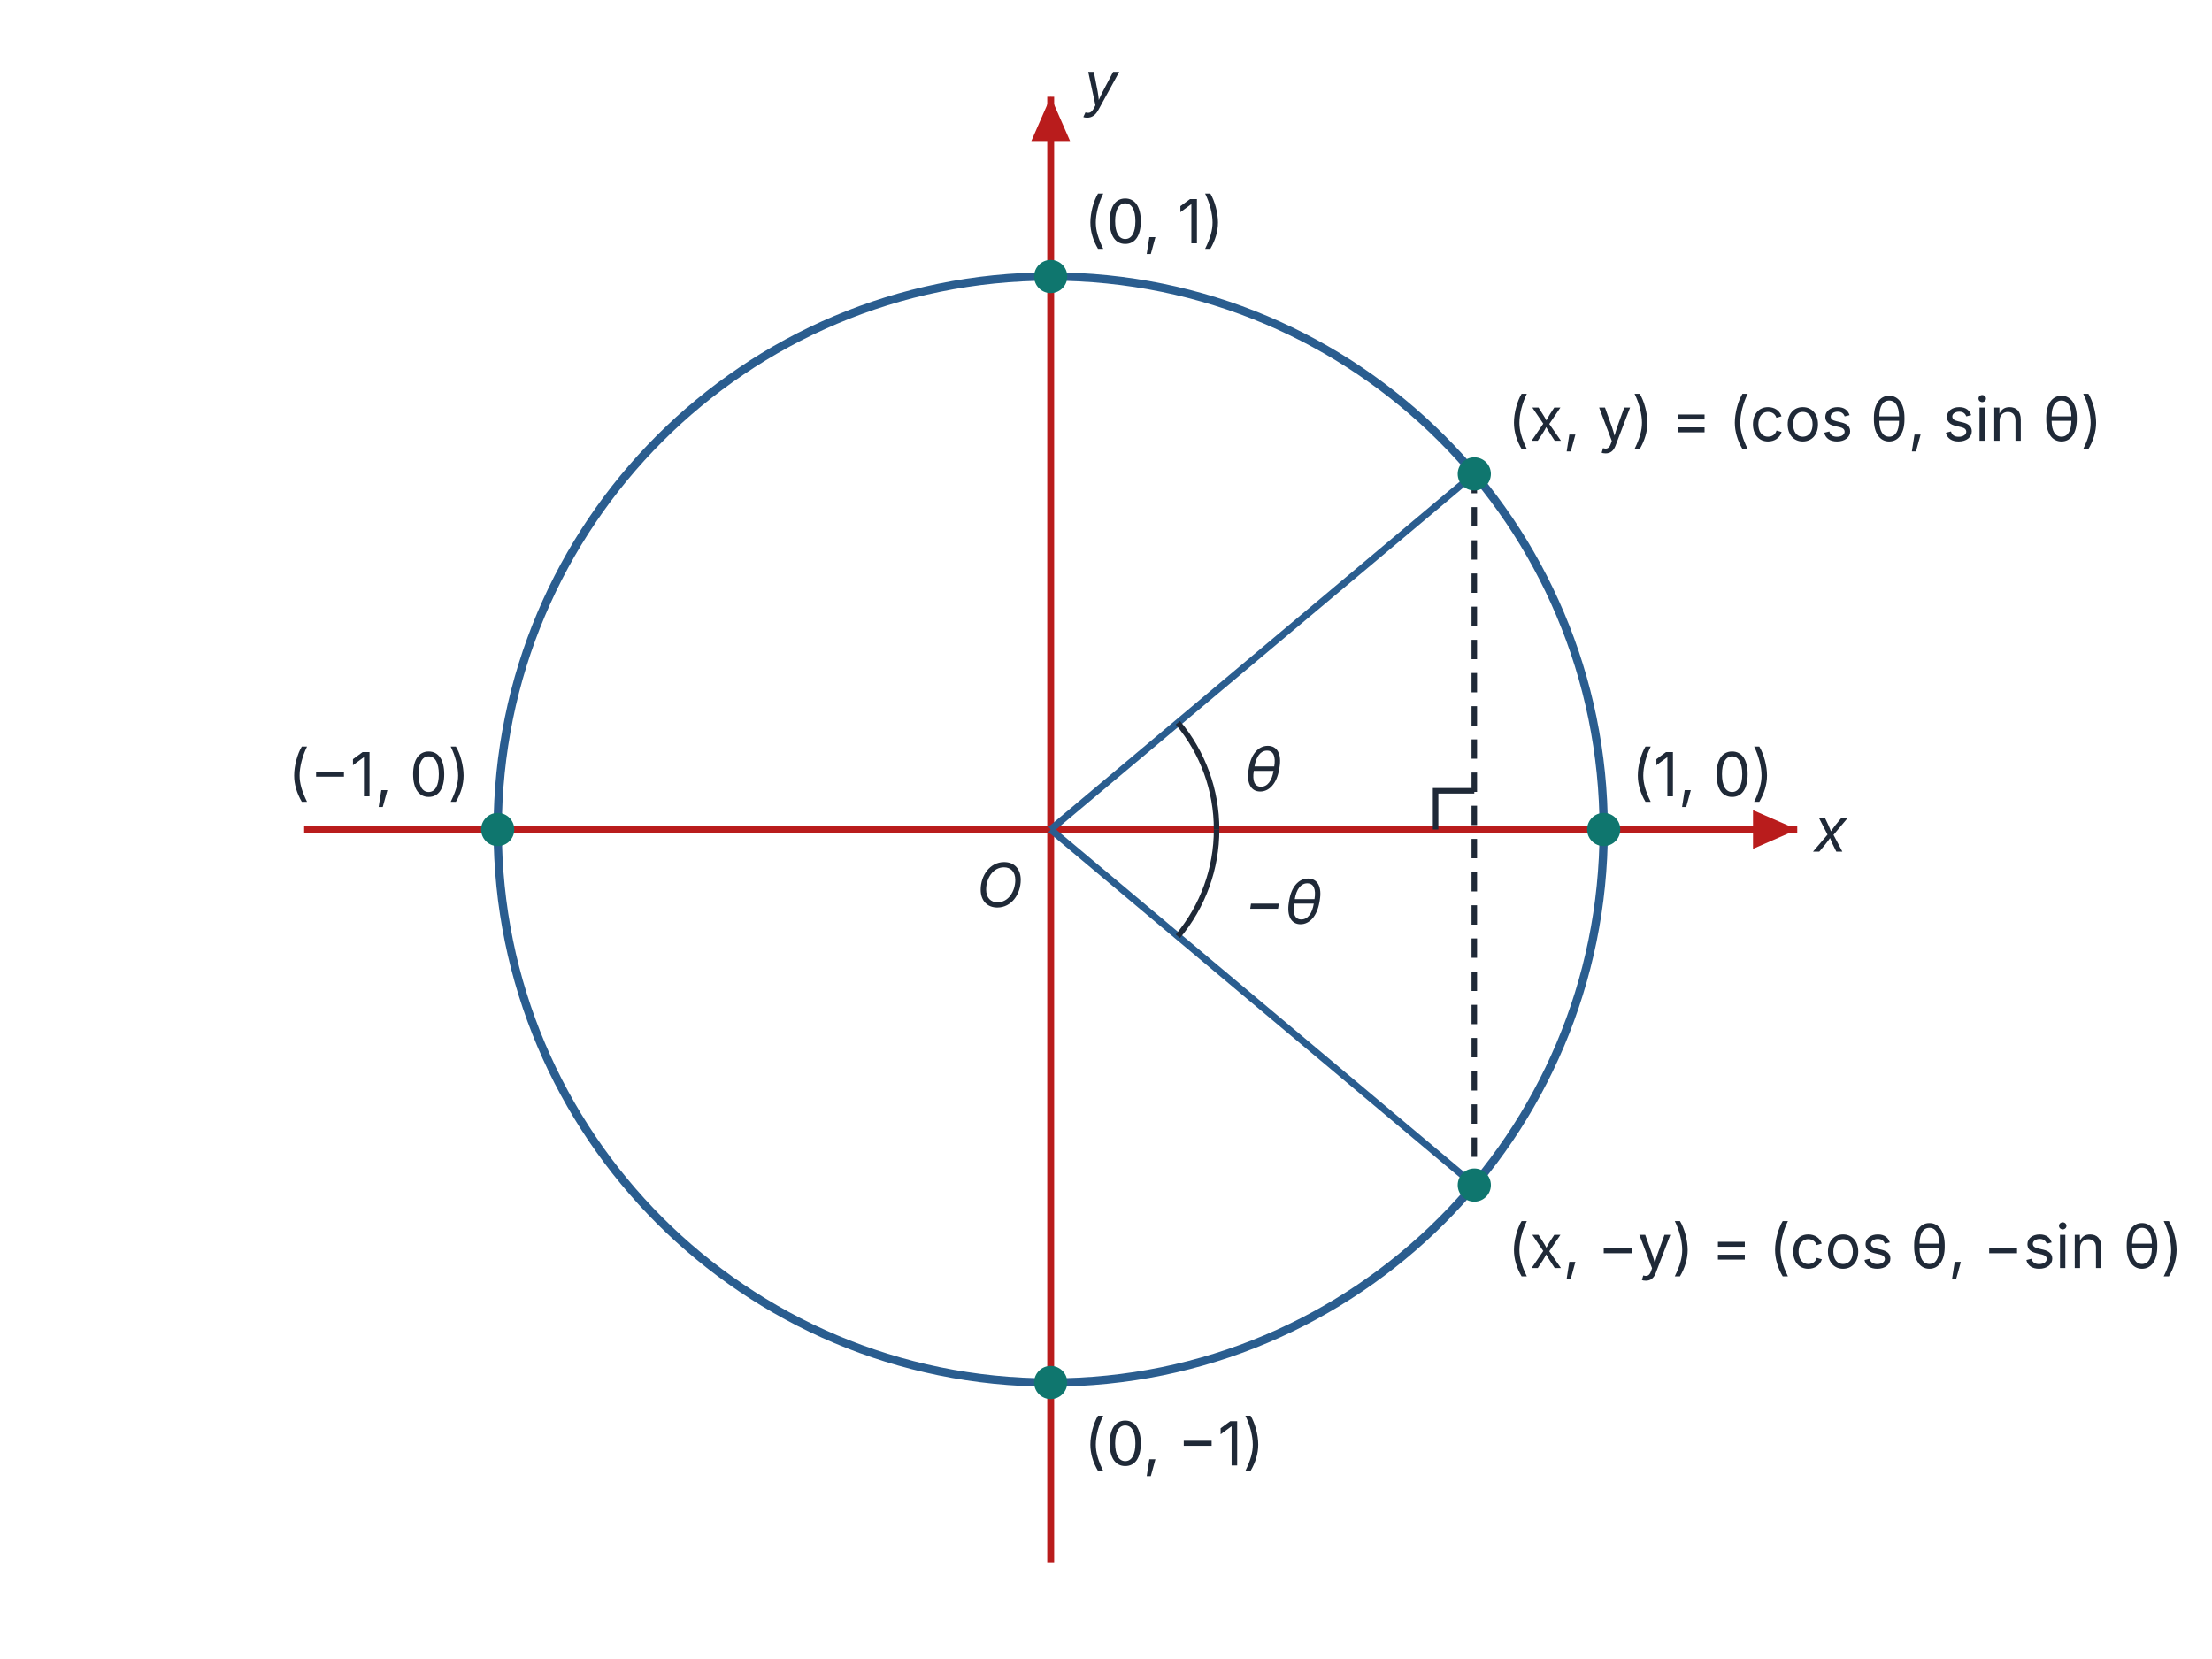
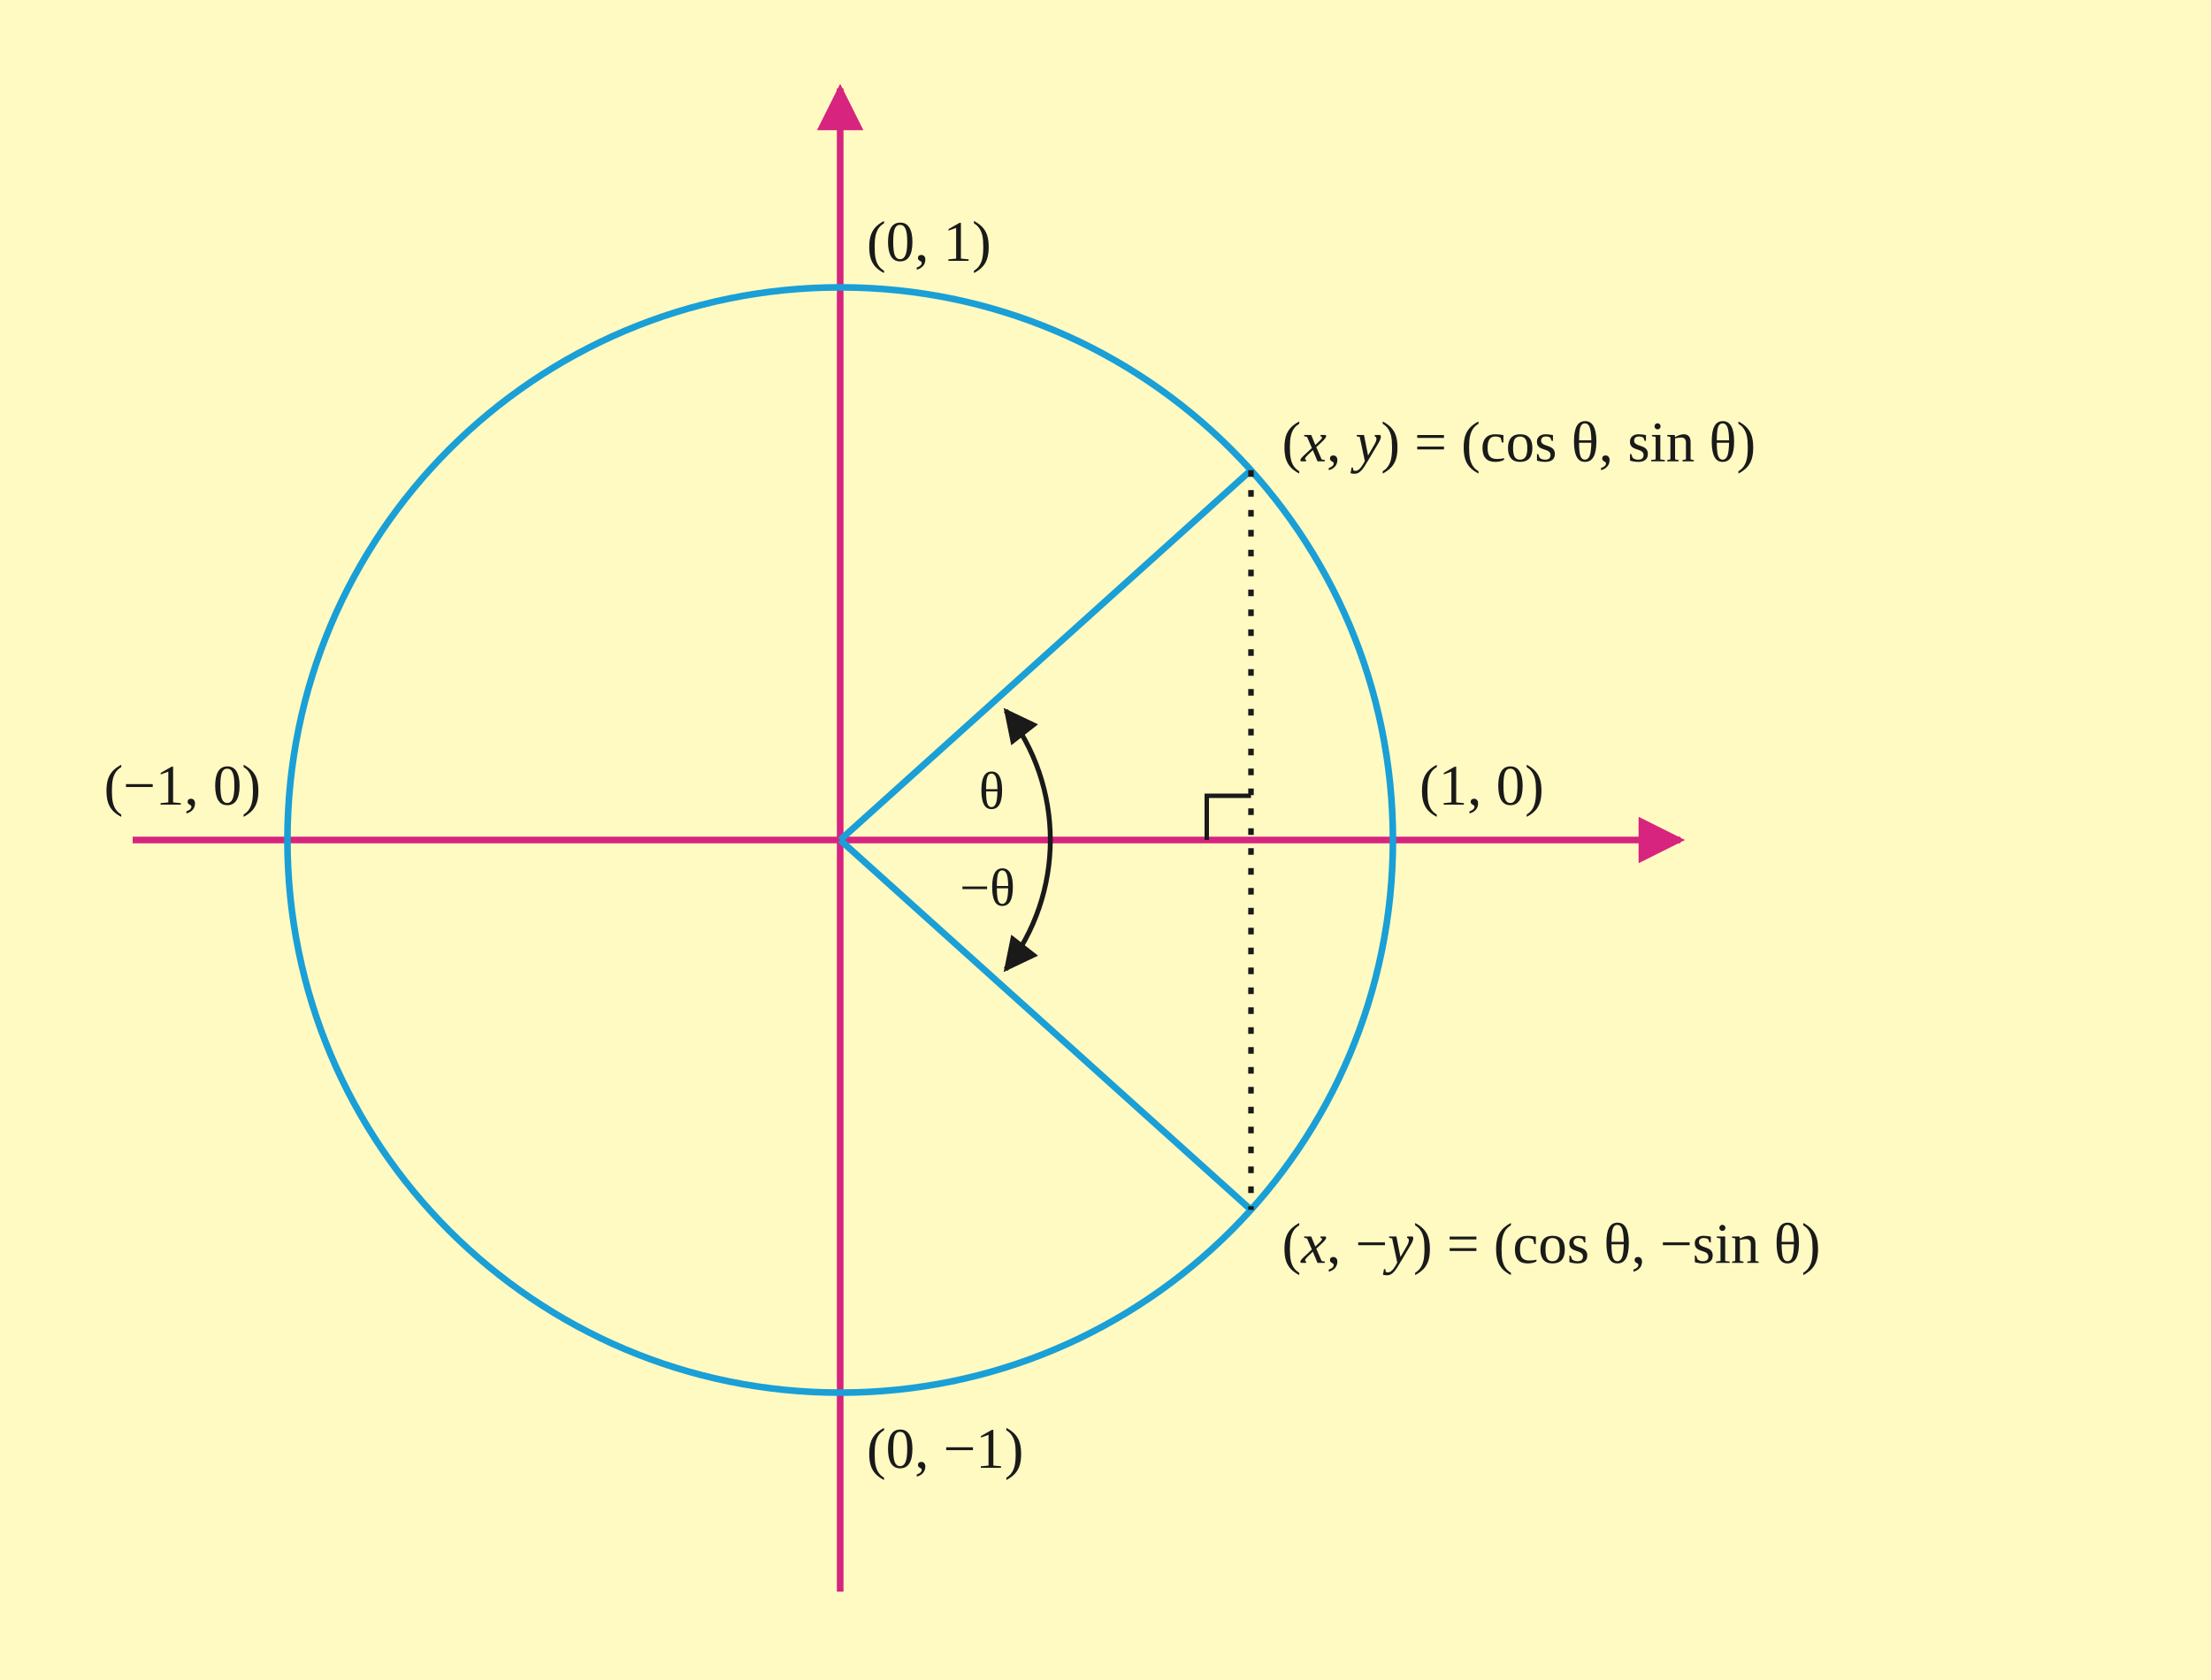
- <svg xmlns="http://www.w3.org/2000/svg" viewBox="0 0 800 600" width="800" height="600" font-family="Inter, Arial, sans-serif">
-   <rect x="0" y="0" width="800" height="600" fill="#ffffff" />
-   <line x1="110.0" y1="300.0" x2="650.0" y2="300.0" stroke="#b91c1c" stroke-width="2.5" />
-   <polygon points="650.0,300.0 634.0,293.0 634.0,307.0" fill="#b91c1c" />
-   <line x1="380.0" y1="565.0" x2="380.0" y2="35.0" stroke="#b91c1c" stroke-width="2.5" />
-   <polygon points="380.0,35.0 373.0,51.0 387.0,51.0" fill="#b91c1c" />
-   <text x="656.0" y="308.0" font-size="22" text-anchor="start" fill="#1f2937" font-weight="normal" font-style="italic">x</text>
-   <text x="392.0" y="38.0" font-size="22" text-anchor="start" fill="#1f2937" font-weight="normal" font-style="italic">y</text>
-   <circle cx="380" cy="300" r="200" fill="none" stroke="#2a5d8f" stroke-width="3" />
-   <line x1="380" y1="300" x2="533.2" y2="171.4" stroke="#2a5d8f" stroke-width="2.5" />
-   <line x1="380" y1="300" x2="533.2" y2="428.6" stroke="#2a5d8f" stroke-width="2.5" />
-   <line x1="533.2" y1="171.4" x2="533.2" y2="428.6" stroke="#1f2937" stroke-width="2" stroke-dasharray="7 5" />
-   <polyline points="519.2,300 519.2,286 533.2,286" fill="none" stroke="#1f2937" stroke-width="2" />
-   <path d="M 440 300 A 60 60 0 0 0 426.0 261.4" fill="none" stroke="#1f2937" stroke-width="2" />
-   <path d="M 440 300 A 60 60 0 0 1 426.0 338.6" fill="none" stroke="#1f2937" stroke-width="2" />
-   <text x="450.0" y="286.0" font-size="22" text-anchor="start" fill="#1f2937" font-weight="normal" font-style="italic">θ</text>
-   <text x="450.0" y="334.0" font-size="22" text-anchor="start" fill="#1f2937" font-weight="normal" font-style="italic">−θ</text>
-   <circle cx="580.0" cy="300.0" r="6" fill="#0f766e" />
-   <circle cx="380.0" cy="100.0" r="6" fill="#0f766e" />
-   <circle cx="180.0" cy="300.0" r="6" fill="#0f766e" />
-   <circle cx="380.0" cy="500.0" r="6" fill="#0f766e" />
-   <circle cx="533.2" cy="171.4" r="6" fill="#0f766e" />
-   <circle cx="533.2" cy="428.6" r="6" fill="#0f766e" />
-   <text x="545.2" y="159.4" font-size="22" text-anchor="start" fill="#1f2937" font-weight="normal">(x, y) = (cos θ, sin θ)</text>
-   <text x="545.2" y="458.6" font-size="22" text-anchor="start" fill="#1f2937" font-weight="normal">(x, −y) = (cos θ, −sin θ)</text>
-   <text x="590.0" y="288.0" font-size="22" text-anchor="start" fill="#1f2937" font-weight="normal">(1, 0)</text>
-   <text x="392.0" y="88.0" font-size="22" text-anchor="start" fill="#1f2937" font-weight="normal">(0, 1)</text>
-   <text x="170.0" y="288.0" font-size="22" text-anchor="end" fill="#1f2937" font-weight="normal">(−1, 0)</text>
-   <text x="392.0" y="530.0" font-size="22" text-anchor="start" fill="#1f2937" font-weight="normal">(0, −1)</text>
-   <text x="370.0" y="328.0" font-size="22" text-anchor="end" fill="#1f2937" font-weight="normal" font-style="italic">O</text>
+ <svg xmlns="http://www.w3.org/2000/svg" viewBox="0 0 1000 760" font-family="'Times New Roman', Times, serif">
+   <defs>
+     <marker id="ah0" viewBox="0 0 10 10" refX="9" refY="5" markerWidth="7" markerHeight="7" markerUnits="strokeWidth" orient="auto-start-reverse">
+       <path d="M0,0 L10,5 L0,10 z" fill="#d6247f" />
+     </marker>
+     <marker id="ah1" viewBox="0 0 10 10" refX="9" refY="5" markerWidth="7" markerHeight="7" markerUnits="strokeWidth" orient="auto-start-reverse">
+       <path d="M0,0 L10,5 L0,10 z" fill="#1a1a1a" />
+     </marker>
+   </defs>
+   <rect width="1000" height="760" fill="#fffac2" />
+   <line x1="60" y1="380" x2="760" y2="380" stroke="#d6247f" stroke-width="3" marker-end="url(#ah0)" />
+   <line x1="380" y1="720" x2="380" y2="40" stroke="#d6247f" stroke-width="3" marker-end="url(#ah0)" />
+   <circle cx="380" cy="380" r="250" fill="none" stroke="#1a9fd6" stroke-width="3" />
+   <line x1="380" y1="380" x2="565.8" y2="212.7" stroke="#1a9fd6" stroke-width="3" />
+   <line x1="380" y1="380" x2="565.8" y2="547.3" stroke="#1a9fd6" stroke-width="3" />
+   <line x1="565.8" y1="212.7" x2="565.8" y2="547.3" stroke="#1a1a1a" stroke-width="2.5" stroke-dasharray="3 6" />
+   <path d="M 545.8 380 L 545.8 360 L 565.8 360" fill="none" stroke="#1a1a1a" stroke-width="2" />
+   <path d="M 454.9 321.5 A 95 95 0 0 1 454.9 438.5" fill="none" stroke="#1a1a1a" stroke-width="2.2" marker-start="url(#ah1)" marker-end="url(#ah1)" />
+   <text x="448.5" y="365.8" font-size="24" text-anchor="middle" fill="#1a1a1a">θ</text>
+   <text x="446.6" y="409.6" font-size="24" text-anchor="middle" fill="#1a1a1a">−θ</text>
+   <text x="392" y="118" font-size="26" text-anchor="start" fill="#1a1a1a">(0, 1)</text>
+   <text x="392" y="664" font-size="26" text-anchor="start" fill="#1a1a1a">(0, −1)</text>
+   <text x="642" y="364" font-size="26" text-anchor="start" fill="#1a1a1a">(1, 0)</text>
+   <text x="118" y="364" font-size="26" text-anchor="end" fill="#1a1a1a">(−1, 0)</text>
+   <text x="579.8" y="208.7" font-size="26" text-anchor="start" fill="#1a1a1a">(<tspan font-style="italic">x</tspan>, <tspan font-style="italic">y</tspan>) = (cos θ, sin θ)</text>
+   <text x="579.8" y="571.3" font-size="26" text-anchor="start" fill="#1a1a1a">(<tspan font-style="italic">x</tspan>, −<tspan font-style="italic">y</tspan>) = (cos θ, −sin θ)</text>
</svg>
